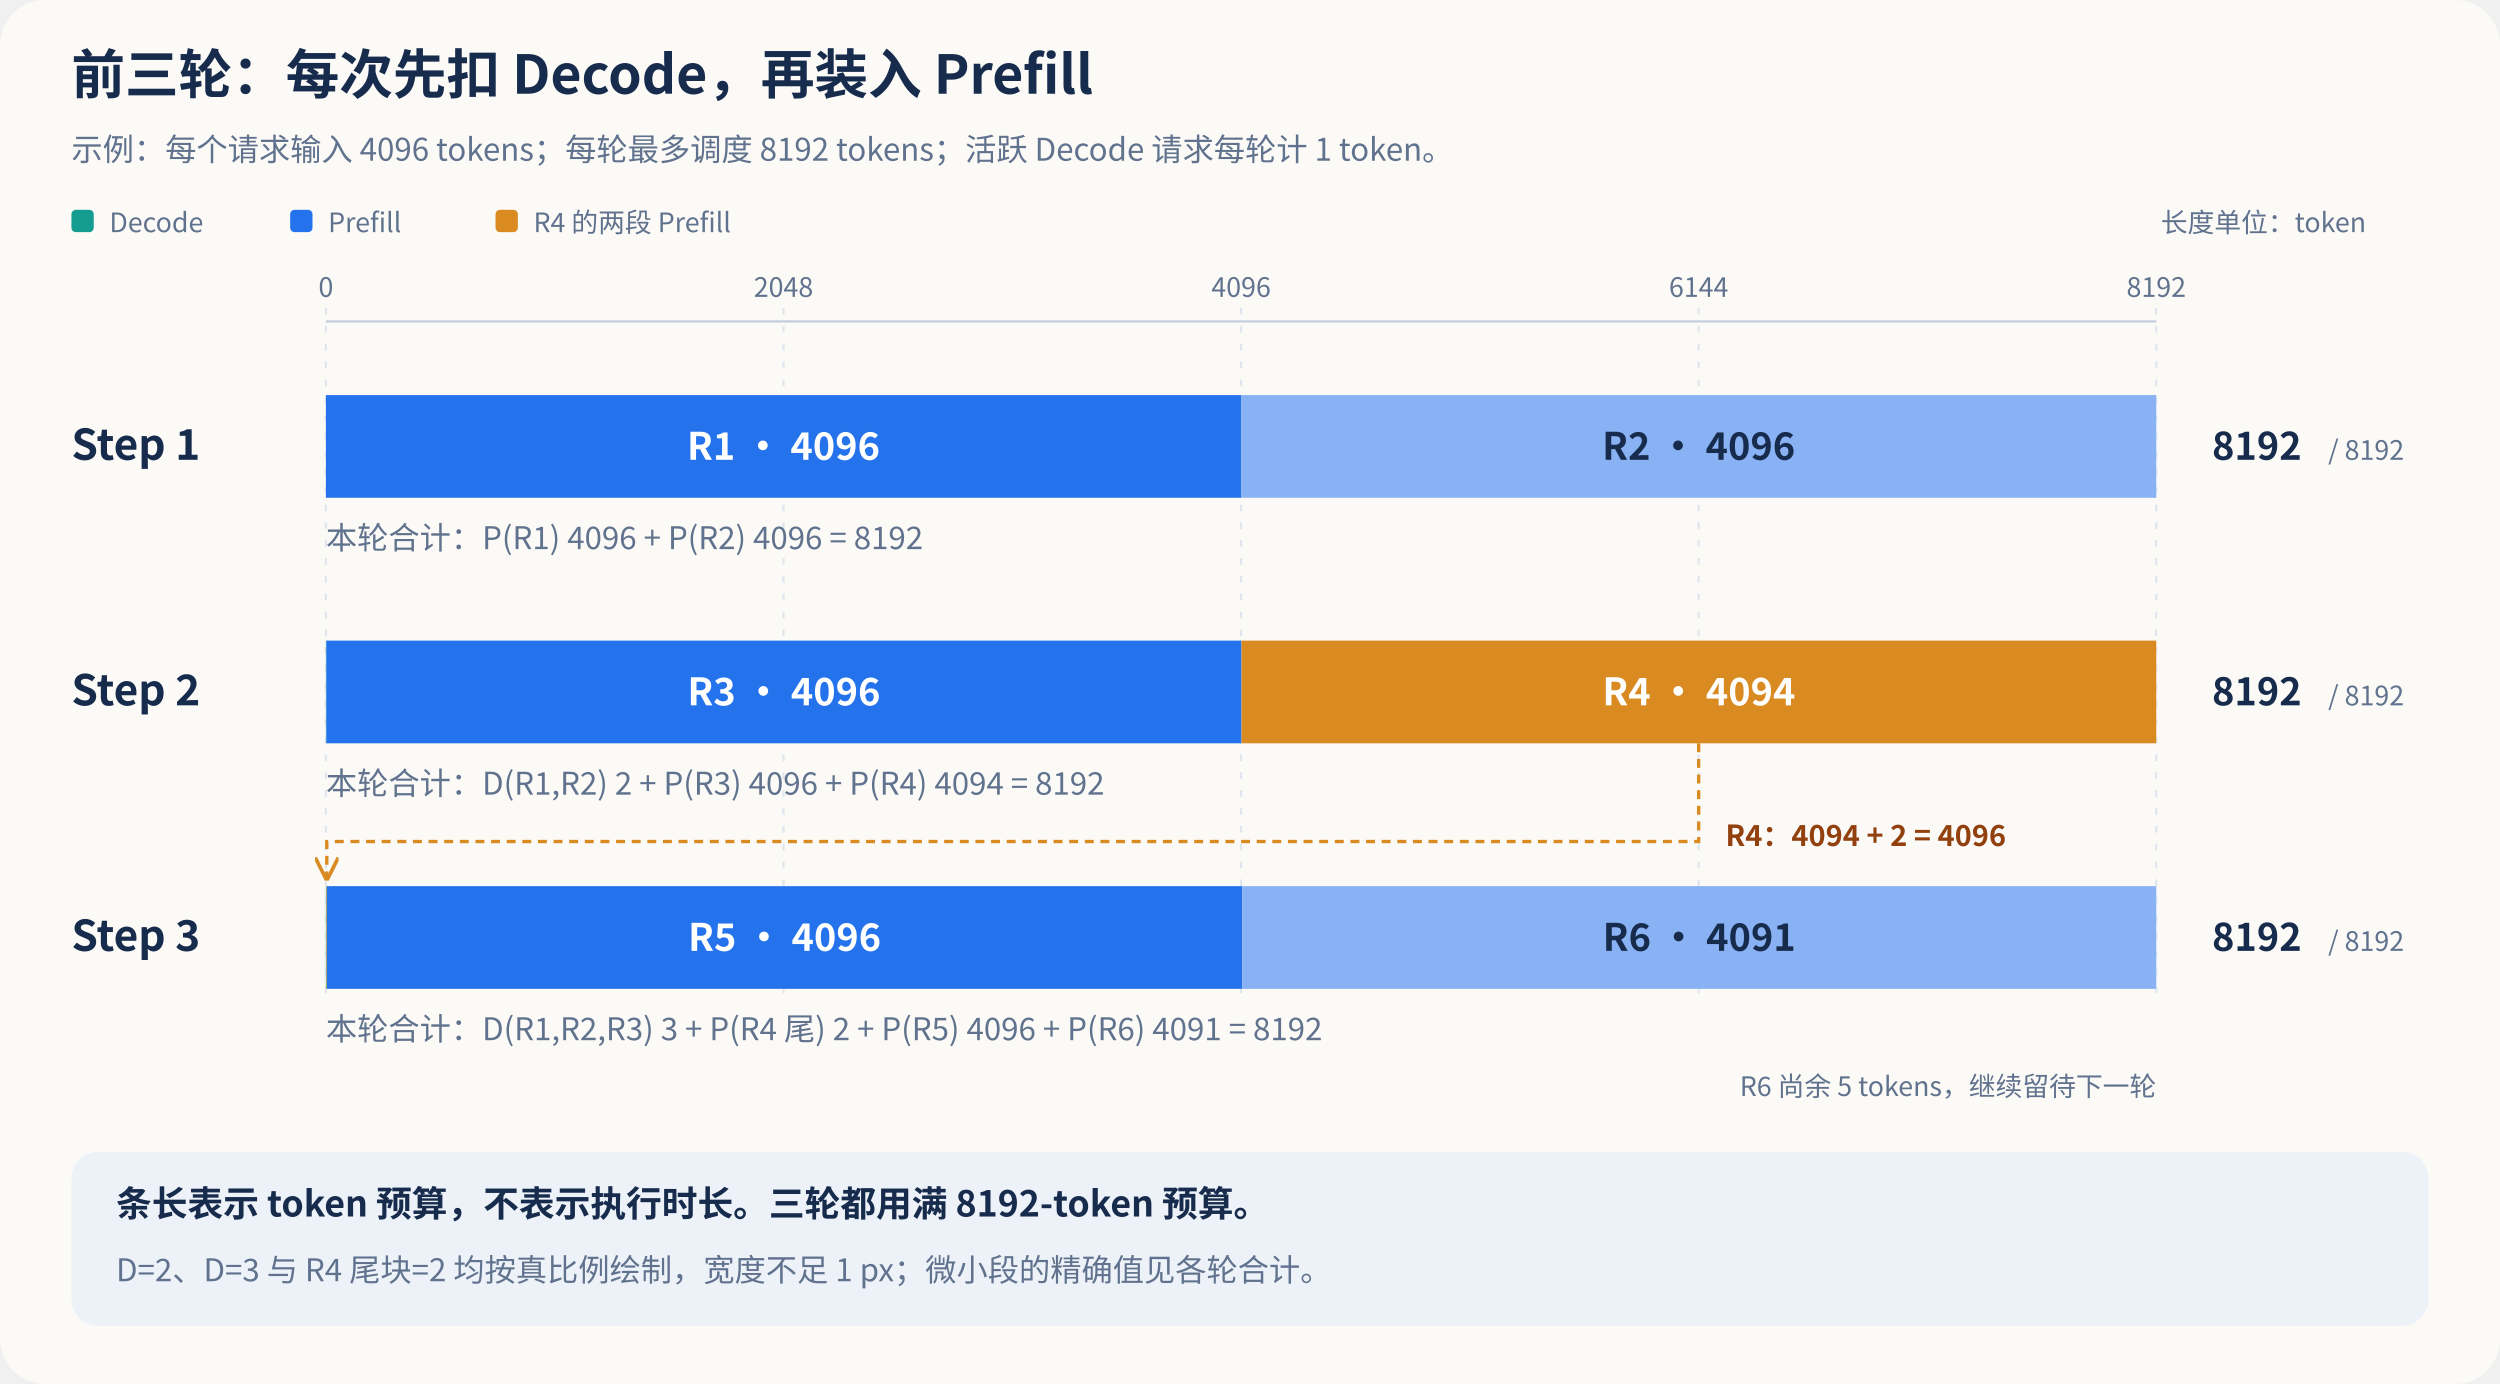
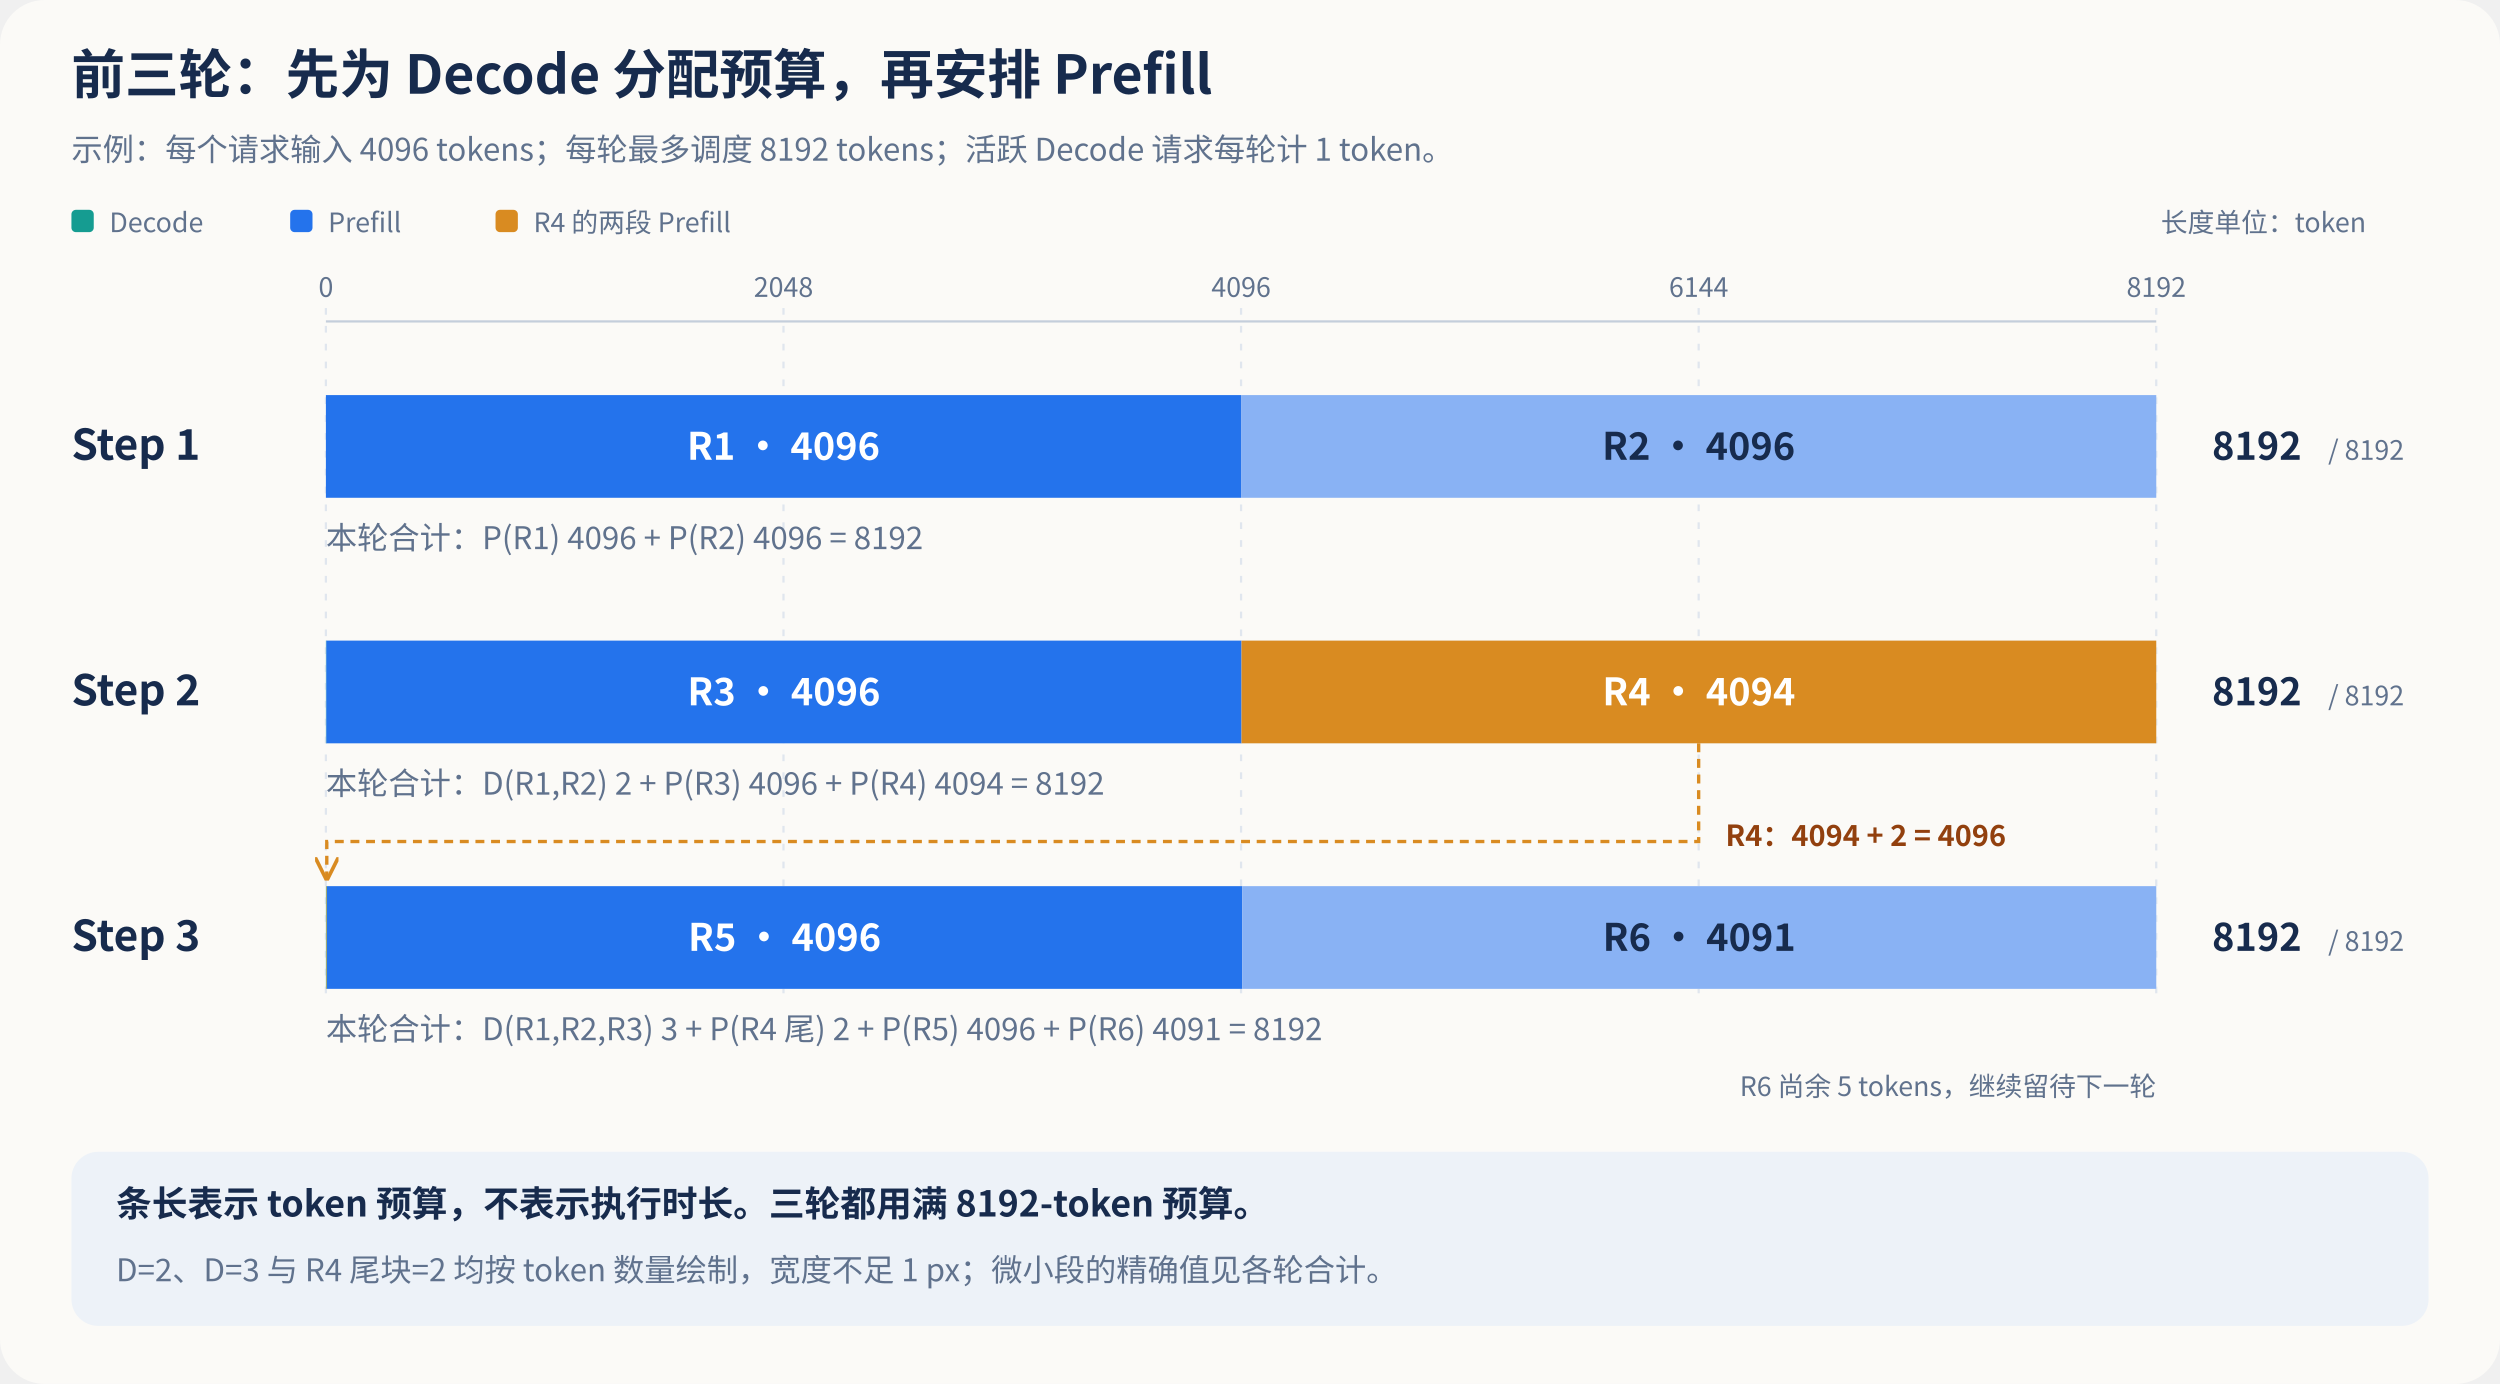
<svg xmlns="http://www.w3.org/2000/svg" width="1120" height="620" viewBox="0 0 1120 620" role="img" aria-labelledby="title desc">
  <defs>
    <marker id="arrow" markerWidth="7" markerHeight="7" refX="6" refY="3.5" orient="auto">
      <path d="M0 0L7 3.5L0 7" fill="none" stroke="#60728d" stroke-width="1.1" />
    </marker>
    <marker id="amber" markerWidth="7" markerHeight="7" refX="6" refY="3.5" orient="auto">
      <path d="M0 0L7 3.5L0 7" fill="none" stroke="#d98b21" stroke-width="1.1" />
    </marker>
    <style>text{font-family:-apple-system,BlinkMacSystemFont,"PingFang SC","Microsoft YaHei","Noto Sans CJK SC",sans-serif}*{box-sizing:border-box}</style>
  </defs>
  <rect width="1120" height="620" rx="20" fill="#fbfaf7" />
-   <text x="32" y="42" font-size="24" fill="#172b4d" font-weight="700">前三轮：每次先扣 Decode，再装入 Prefill</text>
+   <text x="32" y="42" font-size="24" fill="#172b4d" font-weight="700">前三轮：先为 Decode 分配预算，再安排 Prefill</text>
  <text x="32" y="72" font-size="14" fill="#60728d" font-weight="400">示例：每个请求输入 4096 tokens；每轮最多调度 8192 tokens；活跃 Decode 请求每轮计 1 token。</text>
  <rect x="32" y="94" width="10" height="10" rx="2" fill="#159c91" />
  <text x="49" y="104" font-size="12" fill="#60728d" font-weight="400">Decode</text>
  <rect x="130" y="94" width="10" height="10" rx="2" fill="#2473ec" />
  <text x="147" y="104" font-size="12" fill="#60728d" font-weight="400">Prefill</text>
  <rect x="222" y="94" width="10" height="10" rx="2" fill="#d98b21" />
  <text x="239" y="104" font-size="12" fill="#60728d" font-weight="400">R4 的两段 Prefill</text>
  <text x="1060" y="104" font-size="12" fill="#60728d" font-weight="400" text-anchor="end">长度单位：token</text>
  <path d="M146 144H966" fill="none" stroke="#c4cedb" stroke-width="1" />
  <path d="M146.0 138V449" fill="none" stroke="#e0e6ee" stroke-width="1" stroke-dasharray="3 5" />
  <text x="146.0" y="133" font-size="12" fill="#60728d" font-weight="400" text-anchor="middle">0</text>
  <path d="M351.0 138V449" fill="none" stroke="#e0e6ee" stroke-width="1" stroke-dasharray="3 5" />
  <text x="351.0" y="133" font-size="12" fill="#60728d" font-weight="400" text-anchor="middle">2048</text>
  <path d="M556.0 138V449" fill="none" stroke="#e0e6ee" stroke-width="1" stroke-dasharray="3 5" />
  <text x="556.0" y="133" font-size="12" fill="#60728d" font-weight="400" text-anchor="middle">4096</text>
  <path d="M761.0 138V449" fill="none" stroke="#e0e6ee" stroke-width="1" stroke-dasharray="3 5" />
  <text x="761.0" y="133" font-size="12" fill="#60728d" font-weight="400" text-anchor="middle">6144</text>
  <path d="M966.0 138V449" fill="none" stroke="#e0e6ee" stroke-width="1" stroke-dasharray="3 5" />
  <text x="966.0" y="133" font-size="12" fill="#60728d" font-weight="400" text-anchor="middle">8192</text>
  <text x="32" y="206" font-size="19" fill="#172b4d" font-weight="700">Step 1</text>
  <rect x="146" y="177" width="820" height="46" rx="0" fill="#edf1f6" />
  <rect x="146" y="177" width="410.0" height="46" rx="0" fill="#2473ec" />
  <text x="351.0" y="206" font-size="17" fill="#fff" font-weight="650" text-anchor="middle">R1  ·  4096</text>
  <rect x="556.0" y="177" width="410.0" height="46" rx="0" fill="#89b2f4" />
  <text x="761.0" y="206" font-size="17" fill="#172b4d" font-weight="650" text-anchor="middle">R2  ·  4096</text>
  <text x="991" y="206" font-size="17" fill="#172b4d" font-weight="650">8192</text>
  <text x="1043" y="206" font-size="12" fill="#60728d" font-weight="400">/ 8192</text>
  <text x="32" y="316" font-size="19" fill="#172b4d" font-weight="700">Step 2</text>
  <rect x="146" y="287" width="820" height="46" rx="0" fill="#edf1f6" />
  <rect x="146" y="287" width="0.2" height="46" rx="0" fill="#159c91" />
  <rect x="146.2" y="287" width="410.0" height="46" rx="0" fill="#2473ec" />
  <text x="351.2" y="316" font-size="17" fill="#fff" font-weight="650" text-anchor="middle">R3  ·  4096</text>
  <rect x="556.2" y="287" width="409.8" height="46" rx="0" fill="#d98b21" />
  <text x="761.1" y="316" font-size="17" fill="#fff" font-weight="650" text-anchor="middle">R4  ·  4094</text>
  <text x="991" y="316" font-size="17" fill="#172b4d" font-weight="650">8192</text>
  <text x="1043" y="316" font-size="12" fill="#60728d" font-weight="400">/ 8192</text>
  <text x="32" y="426" font-size="19" fill="#172b4d" font-weight="700">Step 3</text>
  <rect x="146" y="397" width="820" height="46" rx="0" fill="#edf1f6" />
  <rect x="146" y="397" width="0.3" height="46" rx="0" fill="#159c91" />
  <rect x="146.3" y="397" width="0.2" height="46" rx="0" fill="#d98b21" />
  <rect x="146.5" y="397" width="410.0" height="46" rx="0" fill="#2473ec" />
  <text x="351.5" y="426" font-size="17" fill="#fff" font-weight="650" text-anchor="middle">R5  ·  4096</text>
  <rect x="556.5" y="397" width="409.5" height="46" rx="0" fill="#89b2f4" />
  <text x="761.25" y="426" font-size="17" fill="#172b4d" font-weight="650" text-anchor="middle">R6  ·  4091</text>
  <text x="991" y="426" font-size="17" fill="#172b4d" font-weight="650">8192</text>
  <text x="1043" y="426" font-size="12" fill="#60728d" font-weight="400">/ 8192</text>
  <text x="146" y="246" font-size="14" fill="#60728d" font-weight="400">本轮合计：P(R1) 4096  +  P(R2) 4096  =  8192</text>
  <text x="146" y="356" font-size="14" fill="#60728d" font-weight="400">本轮合计：D(R1,R2) 2  +  P(R3) 4096  +  P(R4) 4094  =  8192</text>
  <text x="146" y="466" font-size="14" fill="#60728d" font-weight="400">本轮合计：D(R1,R2,R3) 3  +  P(R4 尾) 2  +  P(R5) 4096  +  P(R6) 4091  =  8192</text>
  <path d="M761 333V377H146.4V393" fill="none" stroke="#d98b21" stroke-width="1.5" stroke-dasharray="4 3" marker-end="url(#amber)" />
  <text x="773" y="379" font-size="13" fill="#92400e" font-weight="600">R4：4094 + 2 = 4096</text>
  <text x="966" y="491" font-size="12" fill="#60728d" font-weight="400" text-anchor="end">R6 尚余 5 tokens，继续留待下一轮</text>
  <rect x="32" y="516" width="1056" height="78" rx="12" fill="#edf2f8" />
  <text x="52" y="545" font-size="16" fill="#172b4d" font-weight="650">条长表示 token 预算，不表示执行时长。三轮都用满 8192-token 预算。</text>
-   <text x="52" y="574" font-size="14" fill="#60728d" font-weight="400">D=2、D=3 与 R4 尾块=2 均按真比例绘制，宽度不足 1 px；微小段的精确值见各轮合计。</text>
+   <text x="52" y="574" font-size="14" fill="#60728d" font-weight="400">D=2、D=3 与 R4 尾块=2 均按 token 数量绘制，宽度不足 1 px；微小段的精确值见各轮合计。</text>
</svg>
